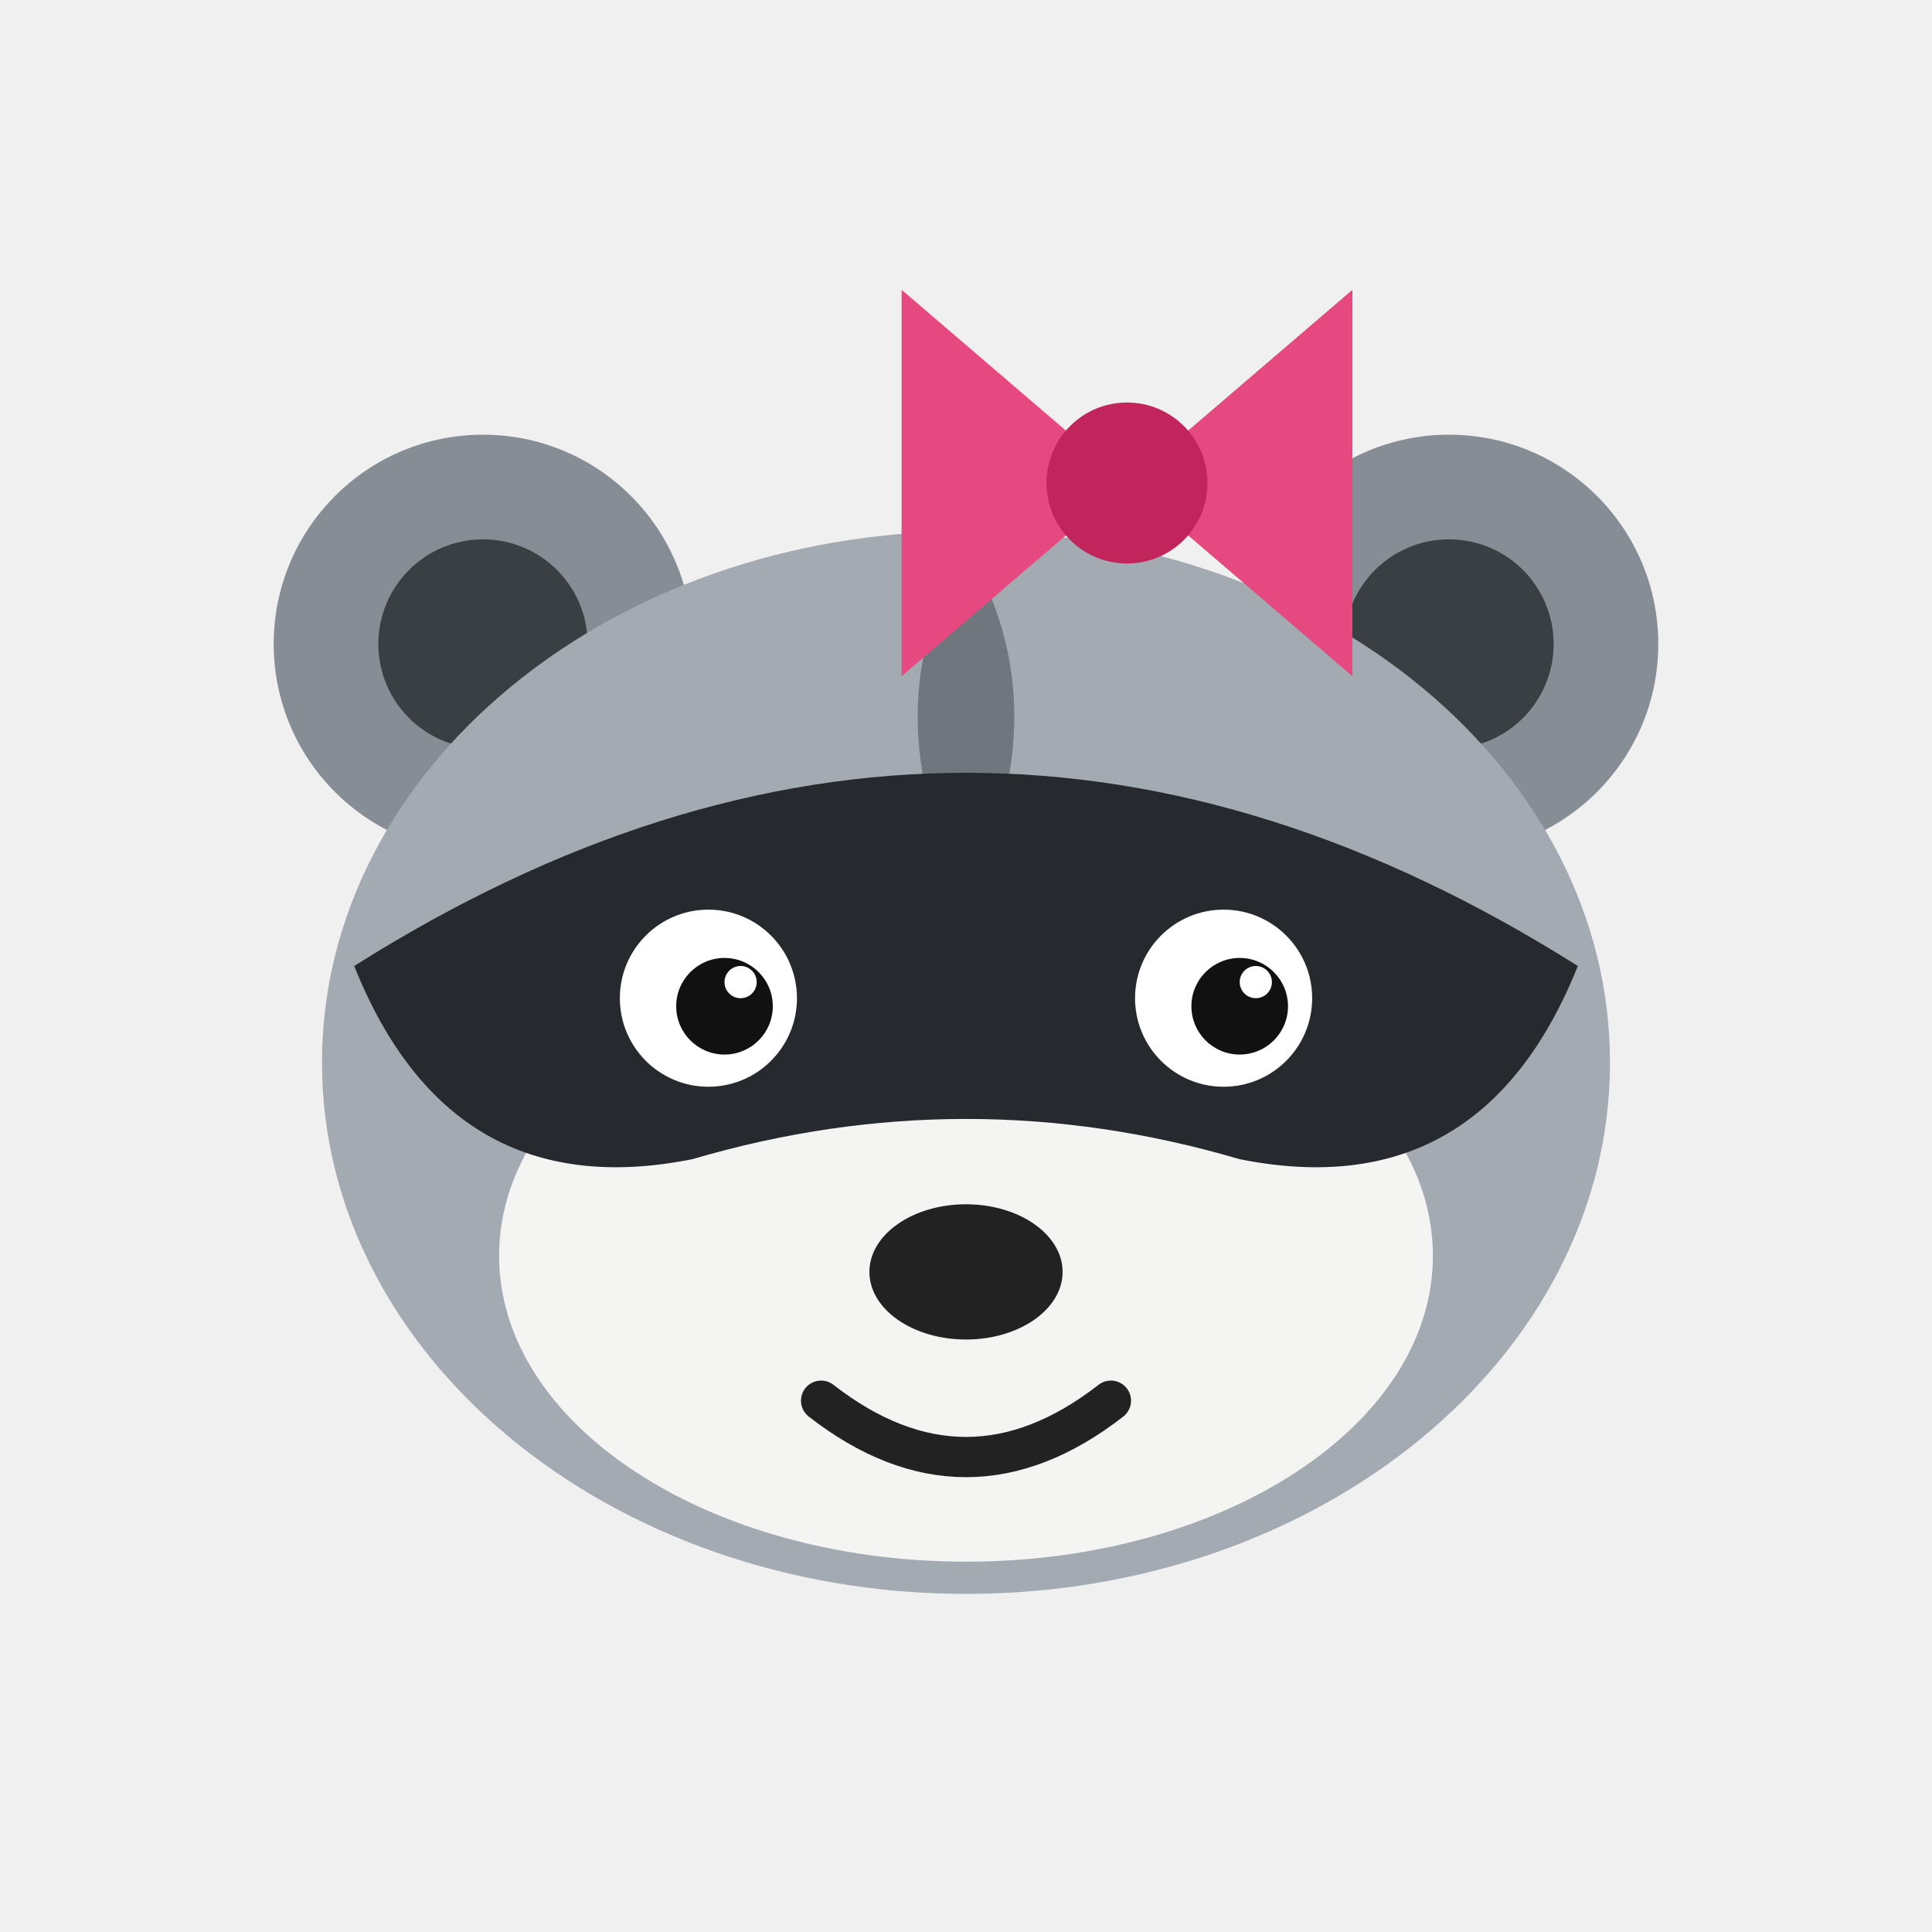
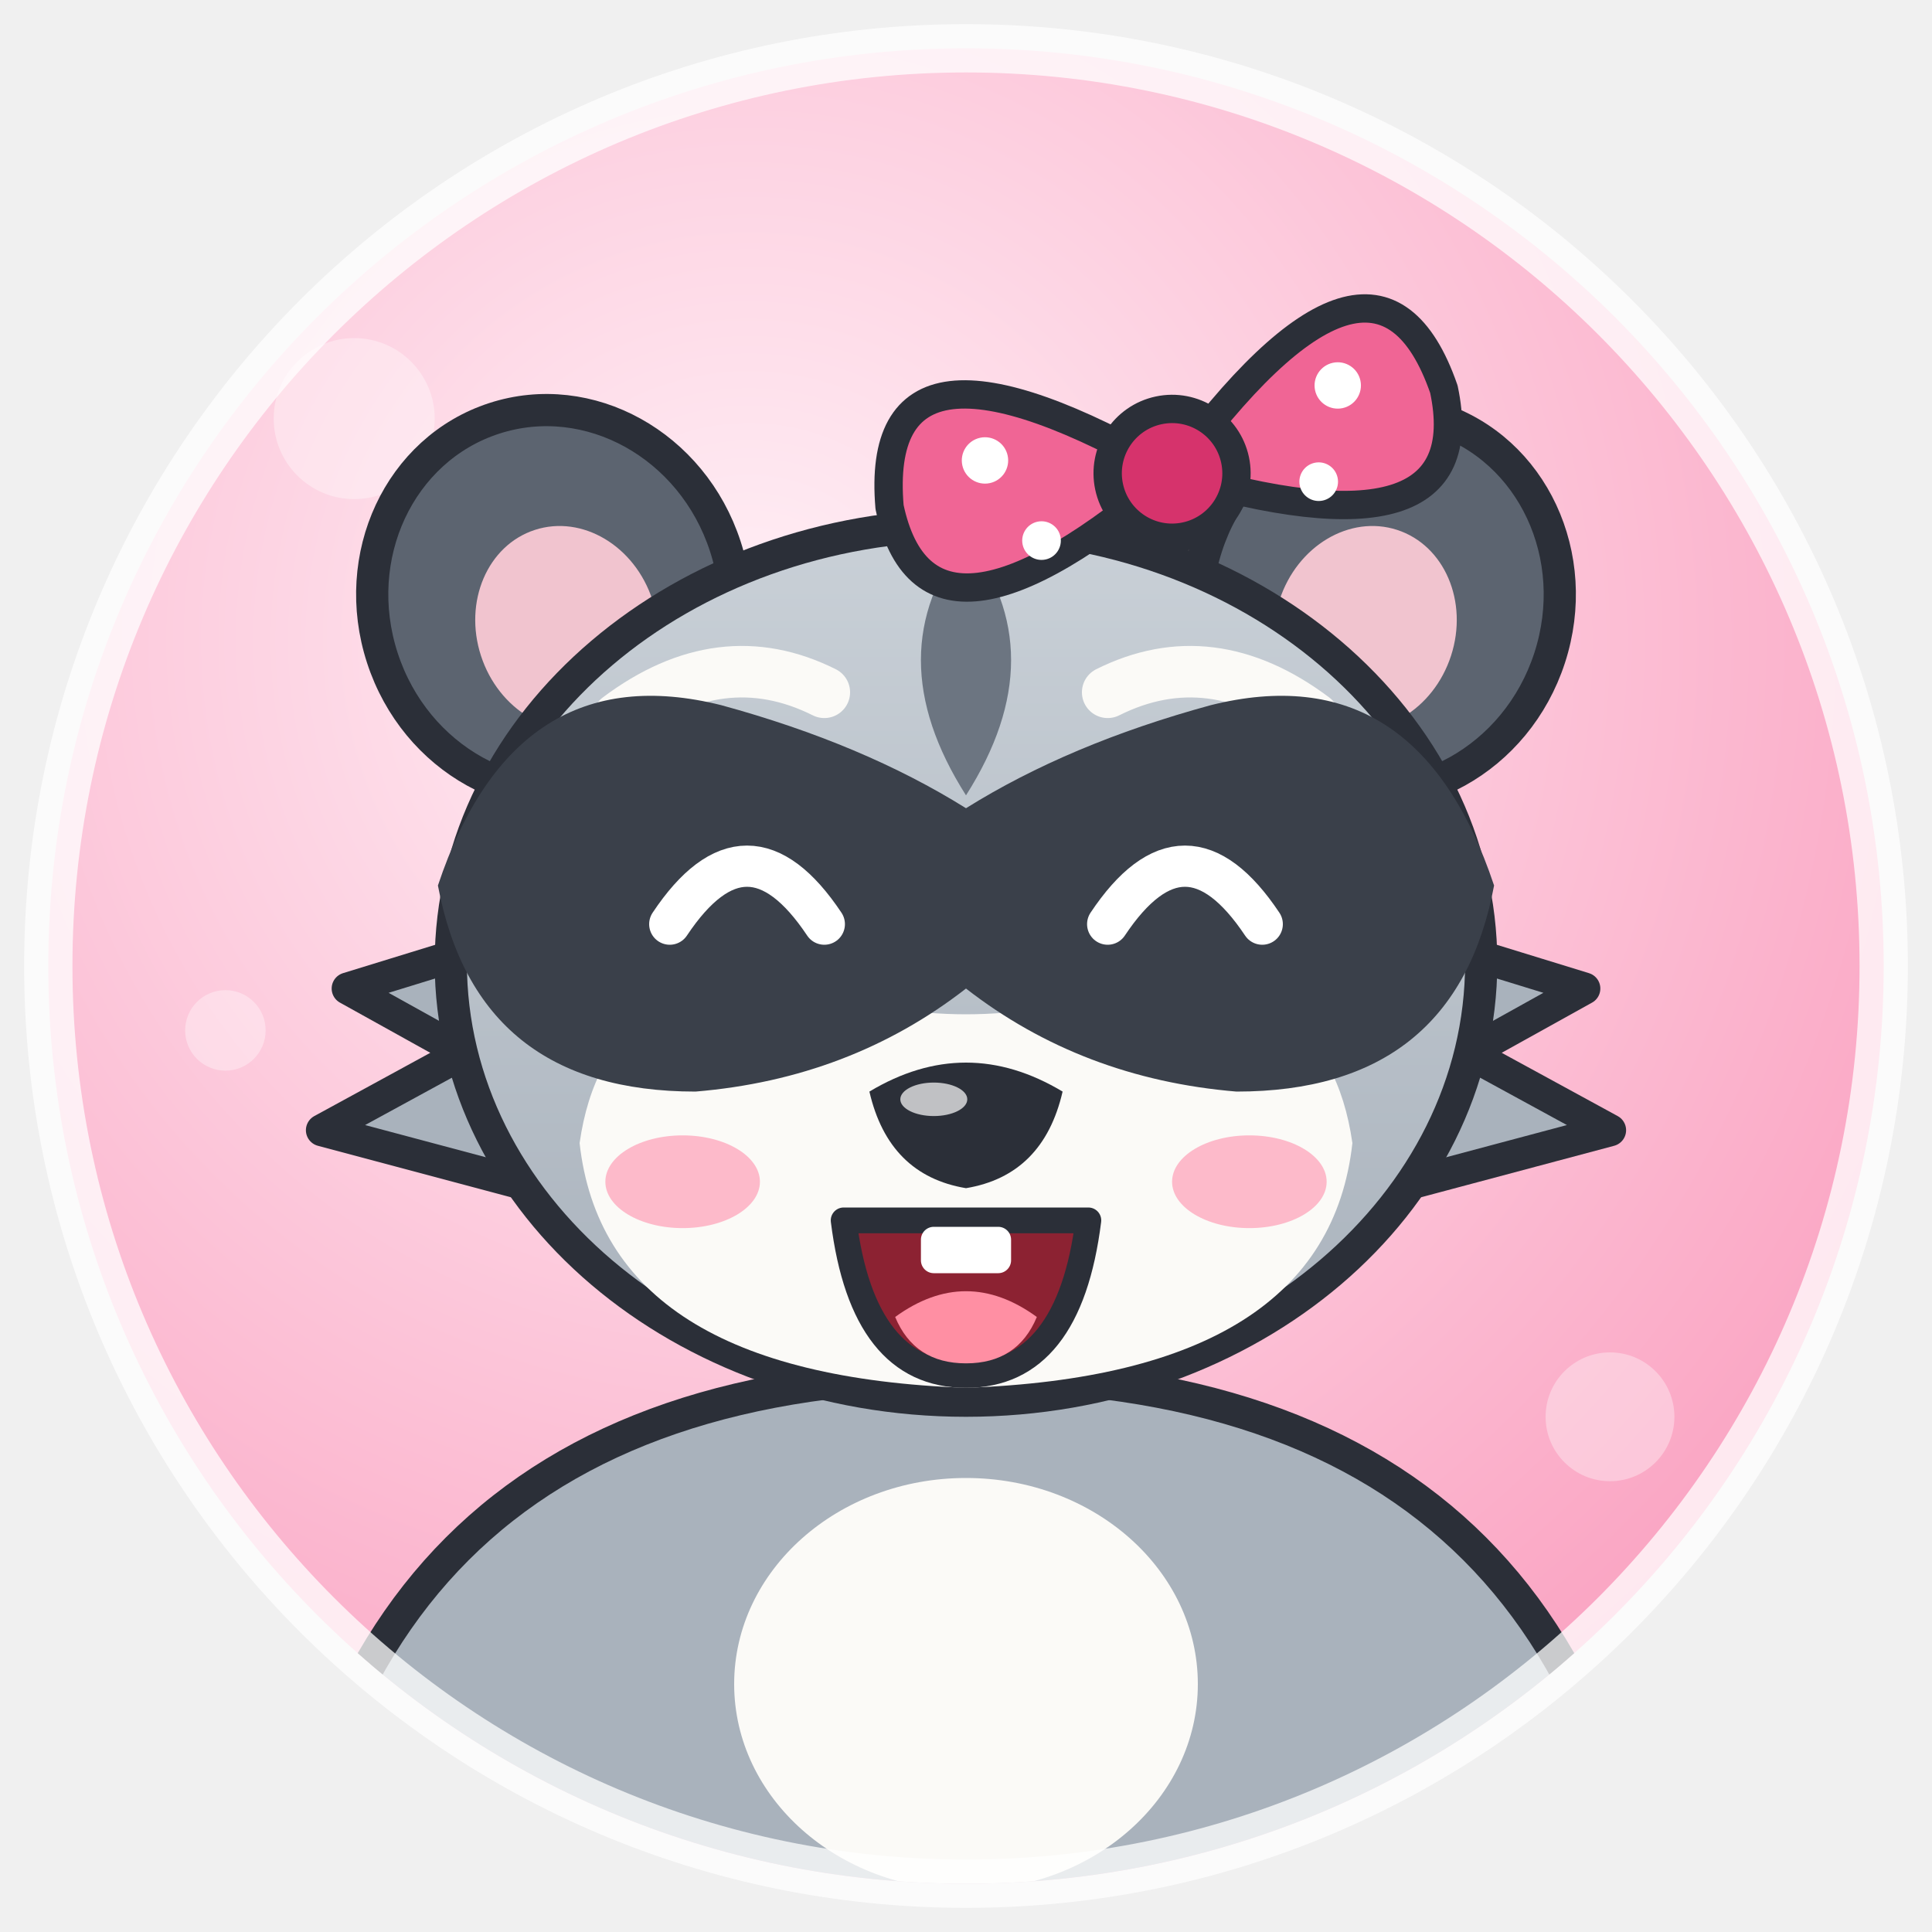
- <svg xmlns="http://www.w3.org/2000/svg" viewBox="0 0 120 120" width="512" height="512" role="img" aria-label="Fancy">
-   <g>
-     <circle cx="30" cy="40" r="13" fill="#868d94" />
-     <circle cx="90" cy="40" r="13" fill="#868d94" />
-     <circle cx="30" cy="40" r="6.5" fill="#3a3f44" />
-     <circle cx="90" cy="40" r="6.5" fill="#3a3f44" />
-     <ellipse cx="60" cy="66" rx="40" ry="33" fill="#a3aab1" />
-     <path d="M60 34 q-6 10 0 22 q6 -12 0 -22z" fill="#6f767d" />
-     <ellipse cx="60" cy="78" rx="29" ry="19" fill="#f4f4f2" />
-     <path d="M22 60 q38 -24 76 0 q-6 15 -21 12 q-17 -5 -34 0 q-15 3 -21 -12z" fill="#262a2e" />
-     <circle cx="44" cy="62" r="5.5" fill="#fff" />
-     <circle cx="76" cy="62" r="5.5" fill="#fff" />
-     <circle cx="45" cy="62.5" r="3" fill="#111" />
-     <circle cx="77" cy="62.5" r="3" fill="#111" />
-     <circle cx="46" cy="61" r="1" fill="#fff" />
-     <circle cx="78" cy="61" r="1" fill="#fff" />
-     <ellipse cx="60" cy="79" rx="6" ry="4.2" fill="#222" />
-     <path d="M51 87 q9 7 18 0" stroke="#222" stroke-width="2.5" fill="none" stroke-linecap="round" />
+ <svg xmlns="http://www.w3.org/2000/svg" viewBox="0 0 120 120" width="512" height="512" role="img" aria-label="Fancy" class="raccoon-avatar">
+   <defs>
+     <radialGradient id="rc_R_0_-bg" cx="0.38" cy="0.32" r="0.75">
+       <stop offset="0" stop-color="#fff0f6" />
+       <stop offset="1" stop-color="#faa2c1" />
+     </radialGradient>
+     <clipPath id="rc_R_0_-clip">
+       <circle cx="60" cy="60" r="57" />
+     </clipPath>
+   </defs>
+   <g clip-path="url(#rc_R_0_-clip)">
+     <circle cx="60" cy="60" r="57" fill="url(#rc_R_0_-bg)" />
+     <g fill="#fff" opacity="0.35">
+       <circle cx="22" cy="26" r="5" />
+       <circle cx="100" cy="88" r="4" />
+       <circle cx="14" cy="64" r="2.5" />
+     </g>
+     <g transform="translate(12 7) scale(0.8)">
+       <g stroke="#2b2f38" stroke-width="2.5" stroke-linejoin="round">
+         <path d="M6 152 q2 -54 54 -54 q52 0 54 54z" fill="#a9b2bc" />
+         <ellipse cx="60" cy="122" rx="18" ry="16" fill="#fbfaf7" stroke="none" />
+       </g>
+     </g>
+   </g>
+   <circle cx="60" cy="60" r="57" fill="none" stroke="#fff" stroke-opacity="0.75" stroke-width="3" />
+   <g transform="translate(12 7) scale(0.8)">
    <g>
-       <path d="M70 30 l-14 -12 v24z" fill="#e64980" />
-       <path d="M70 30 l14 -12 v24z" fill="#e64980" />
-       <circle cx="70" cy="30" r="5" fill="#c2255c" />
+       <defs>
+         <linearGradient id="rc_R_9_-fur" x1="0" y1="0" x2="0" y2="1">
+           <stop offset="0" stop-color="#c9d0d7" />
+           <stop offset="1" stop-color="#a9b2bc" />
+         </linearGradient>
+         <linearGradient id="rc_R_9_-gold" x1="0" y1="0" x2="0" y2="1">
+           <stop offset="0" stop-color="#ffe066" />
+           <stop offset="1" stop-color="#f59f00" />
+         </linearGradient>
+       </defs>
+       <g stroke="#2b2f38" stroke-width="2.5">
+         <ellipse cx="28" cy="38" rx="14" ry="15" fill="#5c6470" transform="rotate(-18 28 38)" />
+         <ellipse cx="92" cy="38" rx="14" ry="15" fill="#5c6470" transform="rotate(18 92 38)" />
+       </g>
+       <ellipse cx="29" cy="40" rx="7" ry="8" fill="#f1c4cf" transform="rotate(-18 29 40)" />
+       <ellipse cx="91" cy="40" rx="7" ry="8" fill="#f1c4cf" transform="rotate(18 91 40)" />
+       <path d="M25 64 l-13 4 l9 5 l-11 6 l15 4z M95 64 l13 4 l-9 5 l11 6 l-15 4z" fill="#a9b2bc" stroke="#2b2f38" stroke-width="2.5" stroke-linejoin="round" />
+       <ellipse cx="60" cy="66" rx="40" ry="34" fill="url(#rc_R_9_-fur)" stroke="#2b2f38" stroke-width="2.5" />
+       <path d="M60 33 q-7 9 0 20 q7 -11 0 -20z" fill="#6c7581" />
+       <path d="M30 80 q2 -14 18 -12 q12 4 24 0 q16 -2 18 12 q-2 18 -30 19 q-28 -1 -30 -19z" fill="#fbfaf7" />
+       <path d="M33 47 q8 -6 16 -2 M87 47 q-8 -6 -16 -2" stroke="#fbfaf7" stroke-width="4" fill="none" stroke-linecap="round" />
+       <path d="M19 60 q6 -18 22 -14 q11 3 19 8 q8 -5 19 -8 q16 -4 22 14 q-3 16 -20 16 q-12 -1 -21 -8 q-9 7 -21 8 q-17 0 -20 -16z" fill="#3a404a" />
+       <path d="M37 63 q6 -9 12 0" stroke="#fff" stroke-width="3.2" fill="none" stroke-linecap="round" />
+       <path d="M71 63 q6 -9 12 0" stroke="#fff" stroke-width="3.2" fill="none" stroke-linecap="round" />
+       <ellipse cx="38" cy="83" rx="6" ry="3.6" fill="#ff8fab" opacity="0.6" />
+       <ellipse cx="82" cy="83" rx="6" ry="3.6" fill="#ff8fab" opacity="0.6" />
+       <path d="M52.5 76 q7.5 -4.5 15 0 q-1.5 6.5 -7.5 7.5 q-6 -1 -7.5 -7.5z" fill="#2b2f38" />
+       <ellipse cx="57.5" cy="76.6" rx="2.6" ry="1.3" fill="#fff" opacity="0.7" />
+       <g>
+         <path d="M50.5 86 h19 q-1.5 12 -9.5 12 q-8 0 -9.5 -12z" fill="#8c2232" stroke="#2b2f38" stroke-width="2" stroke-linejoin="round" />
+         <path d="M54.5 93.5 q5.5 -4 11 0 q-1.5 3.6 -5.5 3.6 q-4 0 -5.5 -3.6z" fill="#ff8fa3" />
+         <rect x="56.5" y="86.5" width="7" height="3.6" rx="1" fill="#fff" />
+       </g>
+       <g stroke="#2b2f38" stroke-width="2.2" stroke-linejoin="round" transform="rotate(-12 76 28)">
+         <path d="M76 28 q-20 -18 -22 -2 q0 14 22 2z" fill="#f06595" />
+         <path d="M76 28 q20 -18 22 -2 q0 14 -22 2z" fill="#f06595" />
+         <g fill="#fff" stroke="none">
+           <circle cx="62" cy="24" r="1.8" />
+           <circle cx="65" cy="31" r="1.5" />
+           <circle cx="90" cy="24" r="1.8" />
+           <circle cx="87" cy="31" r="1.5" />
+         </g>
+         <circle cx="76" cy="28" r="5" fill="#d6336c" />
+       </g>
    </g>
  </g>
</svg>
